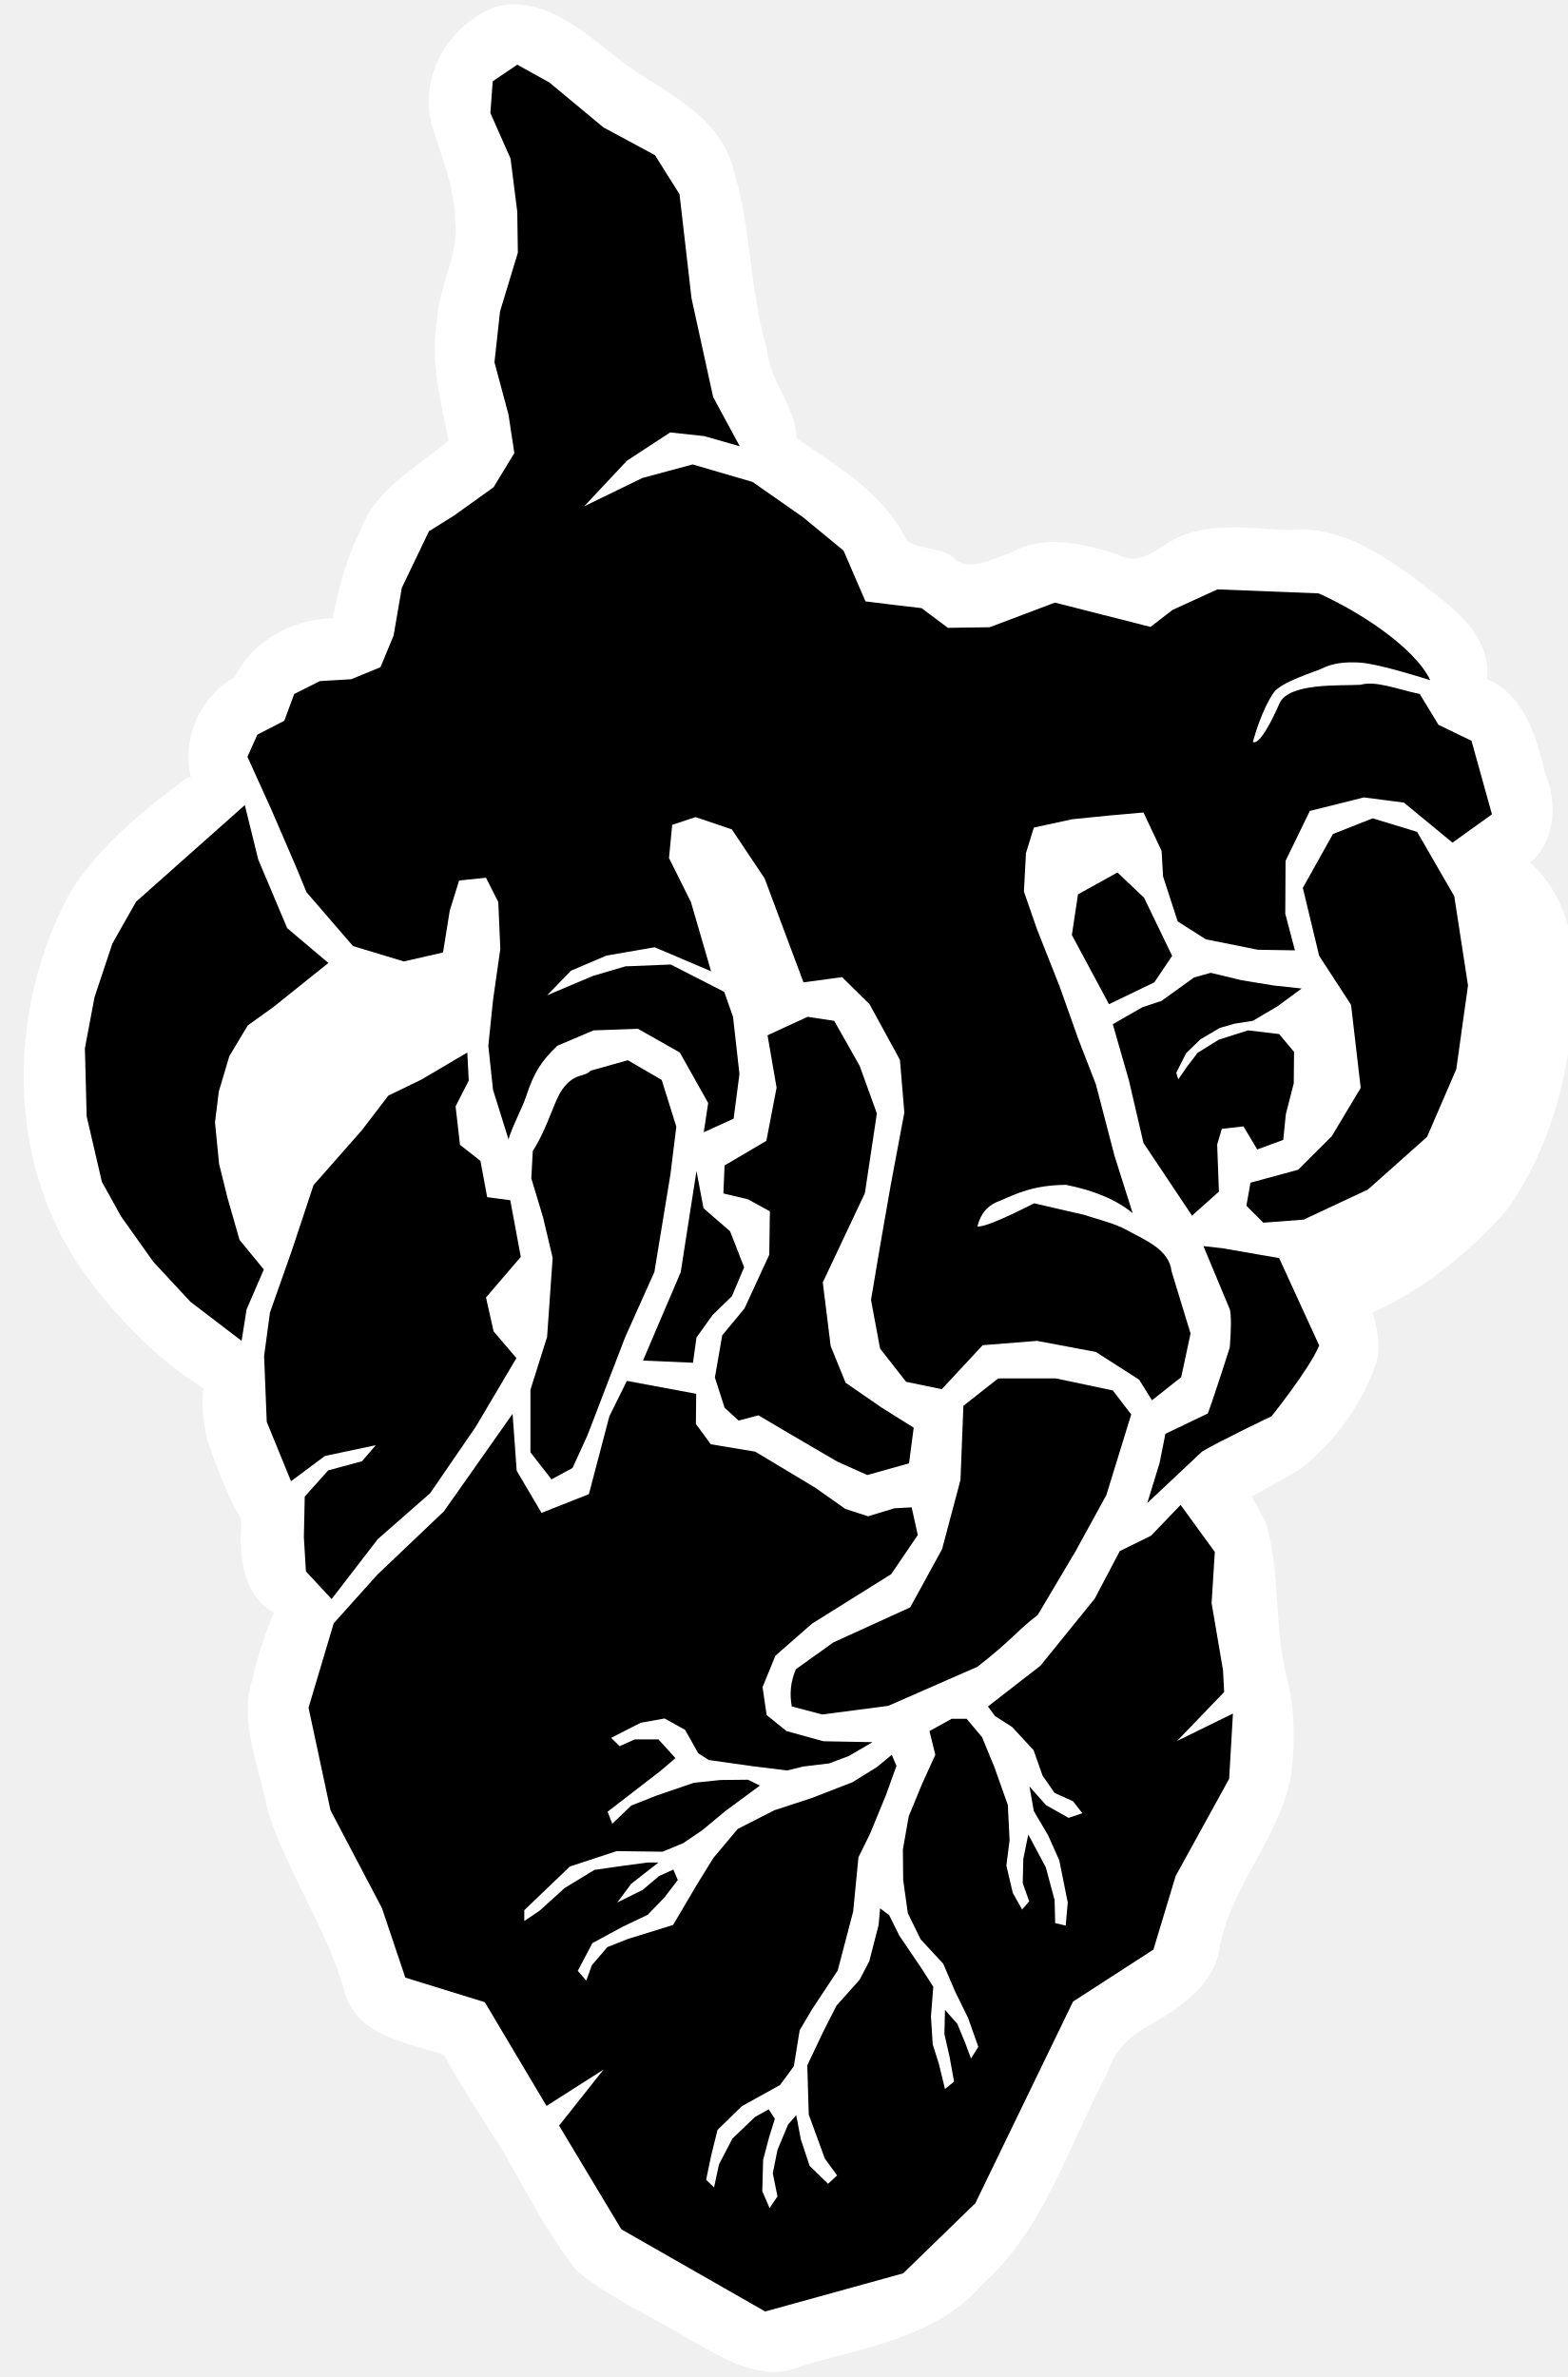
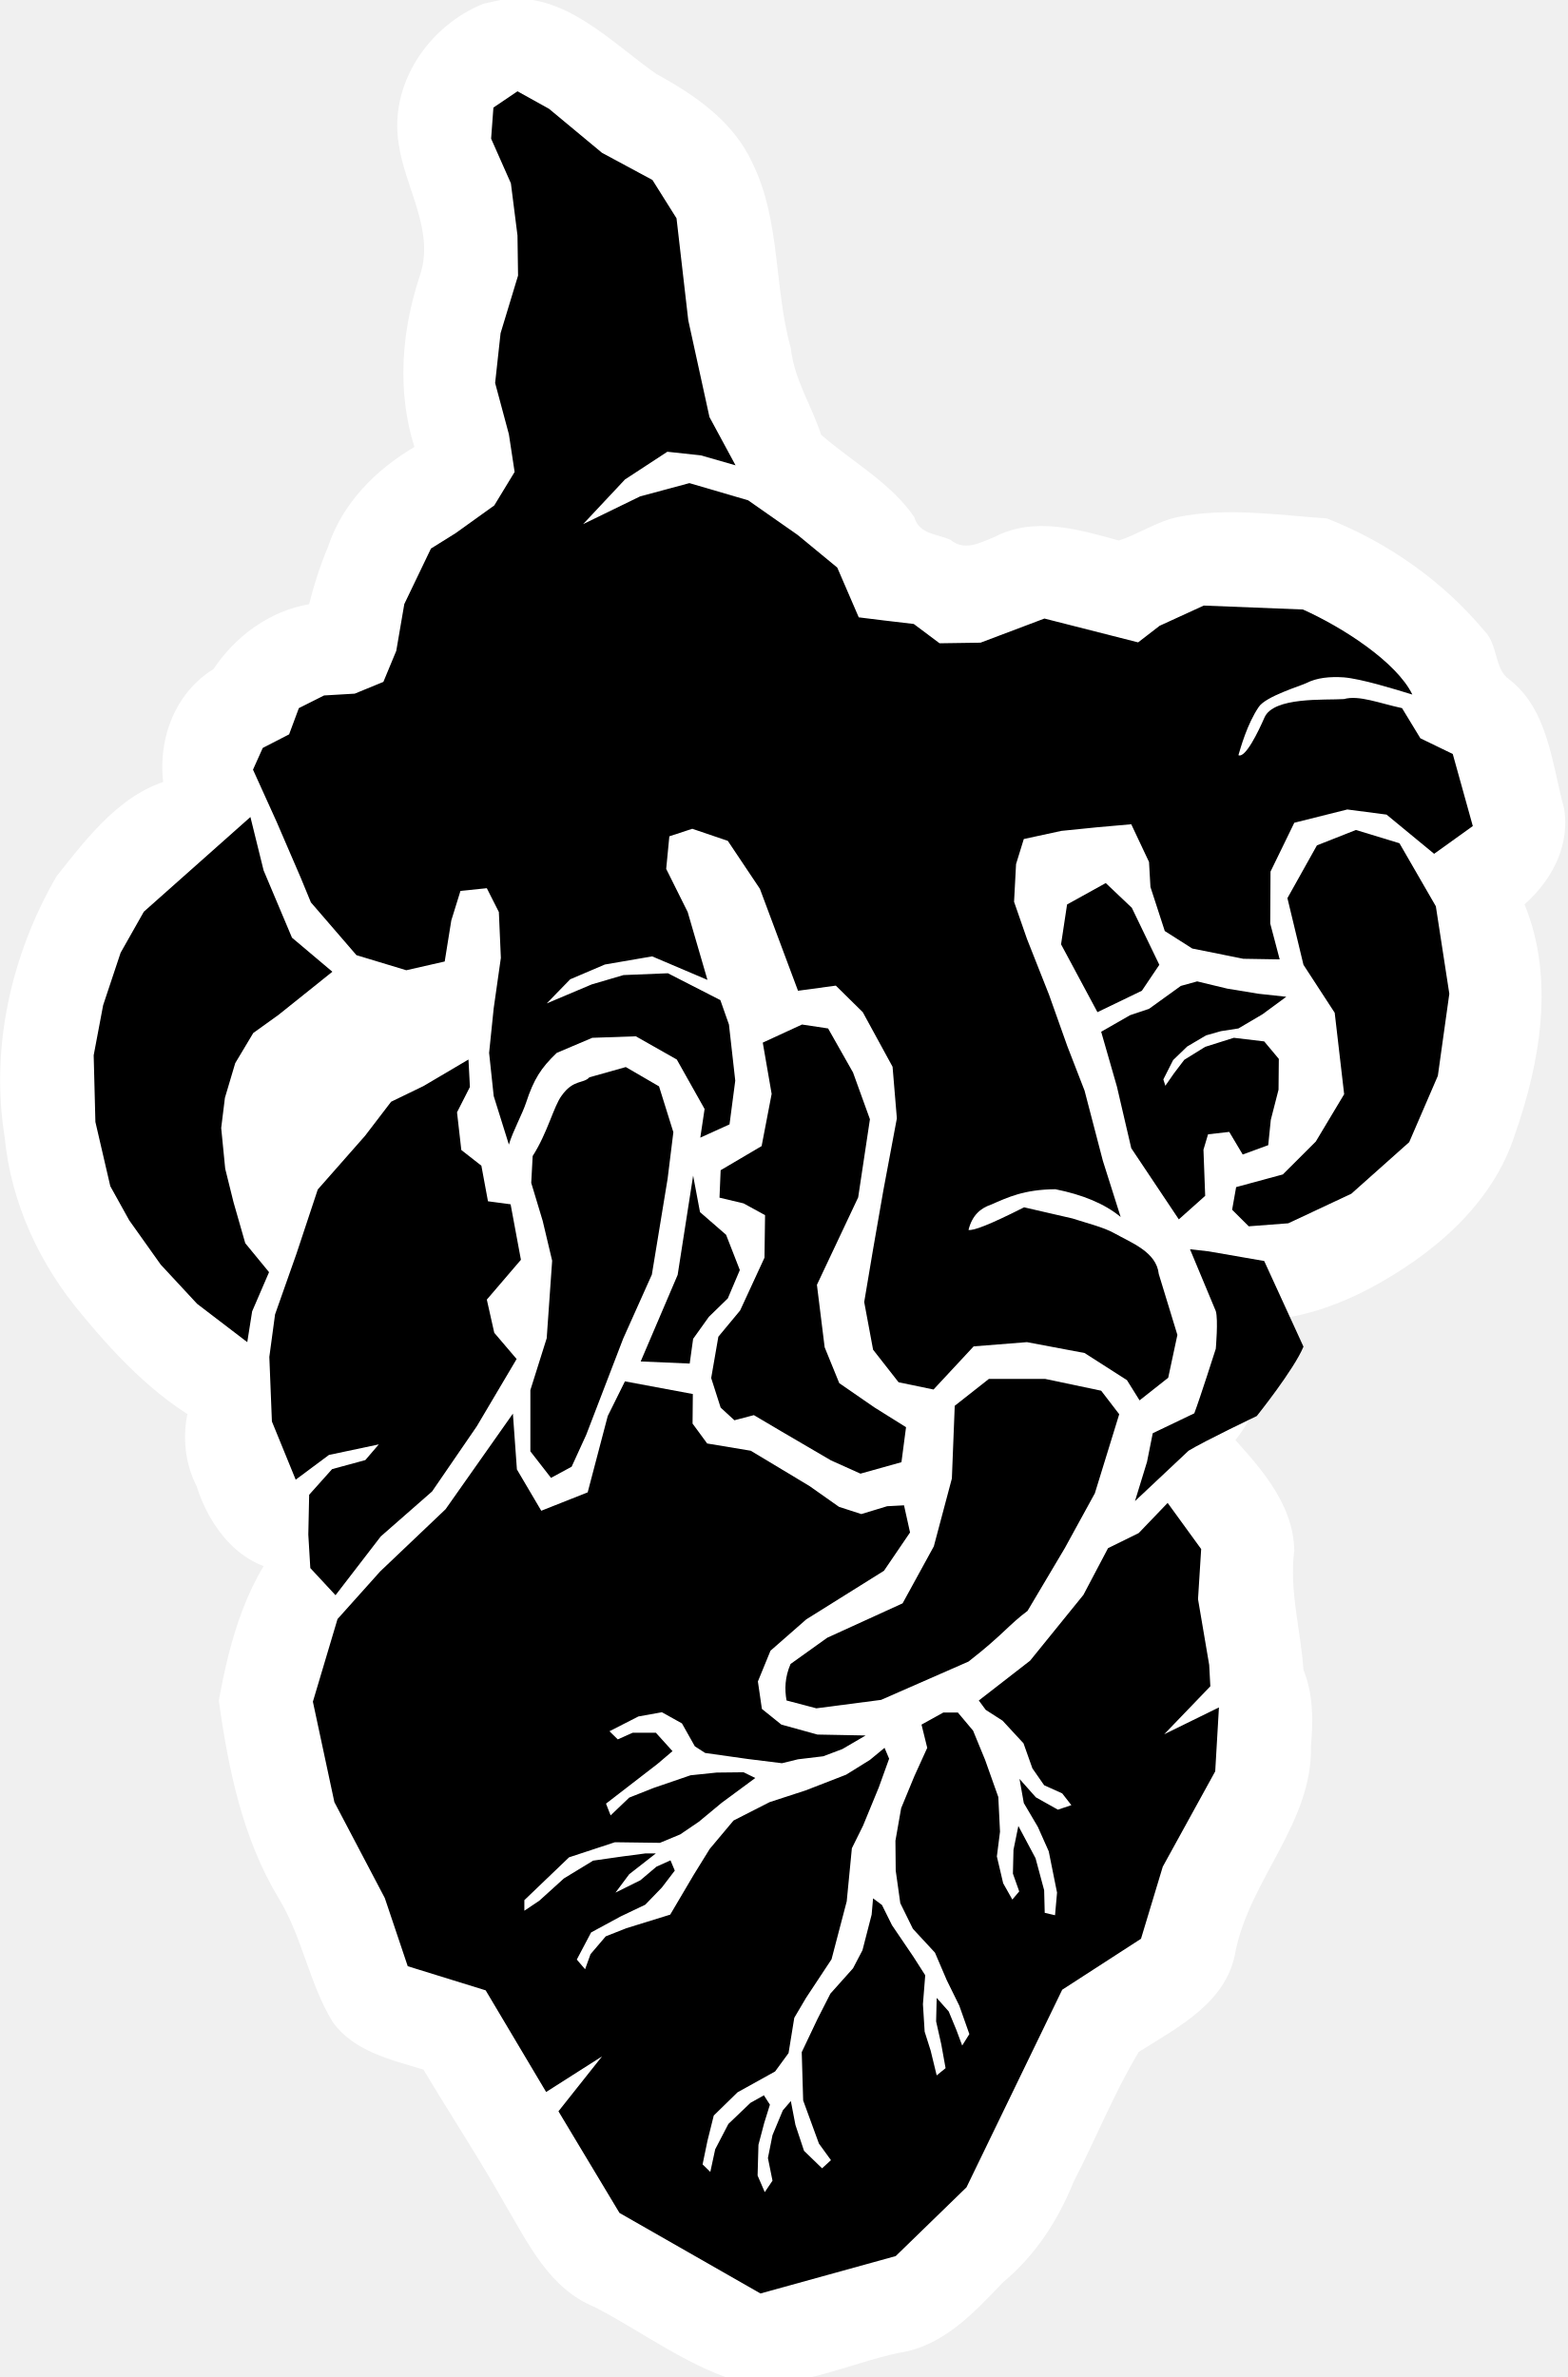
<svg xmlns="http://www.w3.org/2000/svg" width="641.8" height="973.5" version="1.1" id="svg10">
  <defs id="defs14" />
-   <path style="fill:#ffffff;stroke-width:1" d="m 146.285,389.177 c -9.95,0.148 -18.777,6.33 -23.953,14.535 -6.385,5.674 -14.378,9.496 -19.702,16.428 -10.671,12.052 -16.256,29.237 -13.189,45.177 3.282,15.266 21.257,24.785 35.674,18.744 12.067,-4.859 18.389,-17.207 26.849,-26.33 4.567,-6.305 10.354,-11.857 17.938,-14.232 13.669,-4.43 21.749,-20.985 15.965,-34.301 -3.674,-10.88 -14.99,-16.375 -25.736,-17.744 -4.577,-1.015 -9.088,-2.537 -13.846,-2.277 z" id="path384" />
-   <path style="fill:#ffffff;stroke-width:1" d="m 500.82,499.69 c -15.75,5.187 -21.827,23.704 -15.916,38.423 3.93,13.281 -1.309,27.819 -12.462,35.831 -15.002,14.822 -4.581,44.038 16.788,44.907 15.745,0.891 29.243,-9.7 42.583,-16.723 14.583,-11.056 26.075,-27.046 31.966,-44.362 3.384,-16.666 -6.96,-32.161 -14.749,-45.949 -10.71,-14.312 -32.377,-13.412 -48.21,-12.127 z" id="path376" />
-   <path style="fill:#ffffff;stroke-width:1" d="m 420.585,549.876 c -15.196,-0.656 -27.074,9.836 -37.347,19.409 -18.49,10.663 -17.556,36.17 -9.147,53 1.983,16.413 -15.624,24.947 -26.709,33.288 -12.933,7.543 -28.779,17.928 -26.048,35.203 2.085,16.077 18.541,23.855 33.361,23.627 19.25,3.04 35.489,-10.446 52.147,-17.713 23.994,-14.844 37.674,-40.199 54.989,-61.493 15.423,-11.364 26.13,-32.834 19.784,-51.688 -13.325,-21.03 -35.893,-34.214 -61.031,-33.635 z m -28.065,16.05 c 2.219,-0.536 2.217,-0.349 0,0 z" id="path378" />
-   <path style="fill:#ffffff;stroke-width:1" d="m 255.916,541.127 c -12.901,1.311 -22.249,11.967 -26.859,23.363 -11.106,-14.802 -35.628,-10.66 -43.738,5.298 -14.633,23.212 -33.401,43.226 -53.192,62.064 -16.253,14.86 -24.008,35.875 -29.048,56.771 -5.03,17.613 3.294,35.322 6.467,52.642 8.039,25.91 24.412,48.398 31.629,74.704 5.242,18.036 25.319,20.459 40.598,25.522 7.511,13.759 16.396,27.128 24.635,40.144 9.173,16.276 18.045,33.332 29.525,48.118 13.956,11.737 31.445,19.066 47.003,28.713 13.766,7.518 29.468,17.802 45.604,10.444 25.831,-7.589 55.152,-11.804 73.8,-33.378 25.399,-22.77 35.214,-56.687 50.874,-85.914 2.872,-9.497 9.268,-15.93 17.996,-20.332 12.42,-7.565 26.289,-16.291 28.281,-32.09 5.02,-25.282 24.598,-44.766 29.191,-70.011 1.825,-14.04 1.666,-28.24 -2.108,-41.708 -4.776,-20.366 -2.257,-41.841 -8.16,-61.882 -7.278,-13.721 -16.853,-31.478 -34.173,-32.25 -13.627,-1.787 -21.39,10.334 -30.371,18.039 -20.023,9.517 -24.765,32.651 -39.987,47.159 -9.72,10.234 -19.899,22.263 -34.327,24.626 -5.771,1.749 -11.171,6.164 -15.635,8.979 -3.51,-3.225 -23.68,0.23 -14.591,-5.203 19.542,-12.902 43.157,-25.077 50.013,-49.443 6.278,-19.86 -8.312,-45.232 -30.691,-43.512 -6.252,-0.271 -12.776,4.826 -17.581,-1.427 -12.713,-8.546 -25.624,-17.625 -40.658,-21.513 -2.477,-16.827 -19.486,-25.078 -34.898,-26.021 -6.48,-1.006 -13.003,-2.488 -19.599,-1.903 z" id="path372" />
-   <path style="fill:#ffffff;stroke-width:1" d="m 306.395,467.973 c -12.653,1.617 -22.193,12.988 -23.178,25.451 -2.07,13.74 -4.597,27.437 -9.414,40.519 -4.441,13.771 4.412,30.113 18.701,33.136 12.555,3.742 25.243,-4.15 31.85,-14.583 6.691,-10.797 12.279,-22.412 16.268,-34.46 0.514,-9.628 1.149,-19.526 -0.646,-29.028 -3.954,-13.867 -19.701,-22.377 -33.579,-21.034 z" id="path388" />
-   <path style="fill:#ffffff;stroke-width:1" d="m 267.49,457.497 c -11.243,3.206 -18.759,14.007 -19.461,25.454 -2.464,11.559 -2.742,23.737 -6.939,34.842 -4.27,9.126 -9.711,20.363 -5.665,30.977 3.735,11.011 14.745,17.678 26.014,18.398 11.939,2.977 25.475,-2.341 31.076,-13.549 7.191,-13.959 12.603,-28.891 14.274,-44.582 1.546,-11.699 5.954,-24.876 -1.469,-35.512 -5.979,-8.911 -16.528,-14 -26.607,-16.551 -3.832,-0.746 -7.434,-0.173 -11.223,0.524 z" id="path386" />
-   <path style="fill:#ffffff;stroke-width:1" d="m 170.549,415.464 c -9.697,3.03 -19.174,7.471 -27.402,13.48 -8.876,8.005 -15.093,18.463 -23.332,27.104 -8.39,9.095 -16.486,19.066 -19.301,31.422 -4.284,10.55 -1.536,22.511 5.281,31.324 -0.209,9.003 -5.031,17.395 -6.794,26.22 -2.755,5.088 -9.462,6.878 -11.804,12.485 -5.771,9.372 -4.72,21.36 -2.444,31.712 3.315,10.124 7.293,20.144 12.023,29.66 3.741,3.752 0.972,9.567 1.988,14.328 0.055,10.638 3.785,22.147 13.667,27.505 11.091,6.786 26.063,3.231 34.205,-6.559 22.331,-21.412 43.575,-44.222 60.452,-70.263 2.629,-4.456 9.016,-2.887 13.014,-5.6 14.271,-5.681 20.172,-25.126 11.426,-37.786 -2.541,-2.818 -3.428,-4.957 -0.171,-7.586 6.812,-8.146 8.773,-19.3 6.072,-29.457 -2.261,-11.394 -2.764,-25.02 -13.255,-32.326 -4.928,-4.252 -12.735,-4.333 -16.331,-10.232 -7.56,-11.665 -3.33,-28.105 -14.268,-37.945 -5.722,-6.25 -14.787,-8.695 -23.026,-7.487 z m 53.691,66.897 c 0.16,0.646 -0.195,-0.649 0,0 z" id="path382" />
-   <path style="fill:#ffffff;stroke-width:1" d="m 522.281,388.904 c -8.726,-0.602 -16.224,4.3 -24.532,5.724 -15.997,4.588 -30.83,15.056 -37.715,30.597 -6.777,11.583 -4.871,27.85 6.039,36.223 11.106,9.172 28.946,6.603 37.509,-4.817 2.576,-2.854 4.175,-7.183 8.461,-7.877 11.061,10.144 30.469,8.1 38.773,-4.509 7.123,-9.08 4.856,-21.124 1.969,-31.348 -1.637,-11.905 -11.02,-22.361 -23.188,-23.784 -2.419,-0.317 -4.881,-0.215 -7.317,-0.209 z" id="path390" />
-   <path style="fill:#ffffff;stroke-width:1" d="m 559.409,327.413 c -19.723,-0.595 -35.889,18.426 -32.771,37.809 -0.205,10.686 5.183,21.67 -0.339,31.755 -4.087,14.881 6.453,29.474 3.827,44.106 -4.57,8.713 -11.143,17.244 -21.713,18.211 -22.319,6.151 -30.325,36.947 -14.37,53.452 14.028,18.436 40.298,14.469 58.795,5.955 22.791,-10.678 45.27,-26.152 57.323,-48.825 16.527,-34.02 20.959,-74.914 7.812,-110.703 -4.603,-10.206 -15.666,-14.097 -25.477,-16.387 -9.251,-8.232 -20.134,-15.745 -33.088,-15.373 z" id="path374" />
-   <path style="fill:#ffffff;stroke-width:1" d="m 471.041,376.708 c -10.522,1.583 -20.877,6.758 -28.124,14.605 -7.919,9.012 -7.751,22.452 -2.196,32.627 6.153,14.045 24.89,20.188 38.011,12.113 10.461,-7.131 22.659,-16.029 23.249,-29.905 1.422,-16.855 -14.472,-31.039 -30.939,-29.441 z" id="path392" />
-   <path style="fill:#ffffff;stroke-width:1" d="m 203.694,2.544 c -19.647,6.932 -32.589,28.671 -26.703,49.138 4.006,12.723 9.273,25.905 9.465,38.834 1.5,13.917 -6.833,26.737 -7.474,40.628 -2.905,16.55 1.48,33.387 4.752,49.177 -13.113,11.381 -30.264,19.815 -36.315,37.416 -5.657,11.149 -8.684,23.304 -11.206,35.449 -16.425,0.325 -32.684,9.165 -40.103,24.11 -16.75,9.405 -24.059,31.449 -15.095,48.706 13.27,30.031 24.139,64.808 53.105,83.618 12.749,6.069 27.287,10.547 41.509,7.901 -1.005,20.858 0.366,44.098 12.897,61.545 12.871,16.21 40.882,9.137 46.059,-10.415 4.688,-7.823 5.722,-21.2 17.023,-21.692 8.716,-1.19 13.291,9.819 12.269,17.143 1.834,19.931 26.871,29.915 42.93,19.055 20.07,-8.472 22.062,-32.781 20.452,-51.631 -2.095,-7.437 11.672,-4.995 11.958,1.895 10.564,16.83 1.05,37.027 -0.707,54.986 -5.067,25.621 -11.925,54.056 1.704,78.376 10.149,20.838 37.773,33.917 59.284,23.256 8.096,-4.995 12.11,-17.756 23.339,-14.656 10.805,0.881 23.49,3.094 29.42,13.262 13.705,14.561 37.386,8.165 48.273,-6.552 14.305,-17.435 13.836,-42.048 5.674,-62.072 -3.742,-11.771 -8.64,-24.379 -19.65,-31.136 -8.421,-43.495 -26.546,-84.227 -40.521,-126.016 -1.505,-4.362 8.297,-3.829 6.049,1.576 2.744,17.693 12.235,35.344 29.845,41.891 18.218,7.185 39.449,11.312 58.405,5.475 14.759,-6.582 17.947,-25.03 12.007,-38.841 -1.146,-6.227 -3.34,-17.326 4.46,-19.829 11.041,-3.399 16.448,10.617 25.85,13.559 14.176,9.034 29.618,-1.329 40.515,-10.751 13.805,-8.532 15.297,-26.375 9.306,-40.222 -3.392,-14.6 -8.511,-31.122 -23.494,-37.679 1.929,-20.33 -18.288,-32.072 -32.119,-43.027 -14.281,-10.042 -30.11,-19.823 -48.339,-17.905 -17.701,-0.438 -37.024,-4.662 -52.391,6.791 -5.805,3.513 -11.531,7.053 -18.199,3.233 -14.525,-4.567 -30.453,-8.667 -44.577,-0.473 -7.701,2.171 -16.592,8.268 -23.474,1.299 -5.451,-3.92 -13.991,-2.925 -18.593,-6.609 -9.112,-19.204 -28.326,-30.268 -45.121,-41.93 -0.391,-13.133 -10.911,-23.09 -12.048,-36.236 C 306.736,118.361 307.773,91.828 299.703,67.243 293.221,46.537 272.359,37.891 256.176,26.343 241.116,14.976 224.233,-1.984 203.694,2.544 Z" id="path366" />
-   <path style="fill:#ffffff;stroke-width:1" d="m 448.501,333.941 c -13.155,-0.114 -25.836,9.715 -28.116,22.828 -2.795,12.842 5.12,27.082 17.744,31.038 8.56,3.078 18.151,0.831 25.525,-4.161 9.89,-5.731 15.398,-18.167 12.371,-29.285 -2.86,-12.404 -15.041,-20.713 -27.525,-20.42 z" id="path394" />
-   <path style="fill:#ffffff;stroke-width:1.458" d="m 572.364,337.566 c -24.39,1.036 -43.597,23.845 -45.627,48.731 -1.093,7.987 -9.509,12.672 -11.267,20.87 -4.415,8.609 -3.208,19.192 -4.87,27.958 -6.183,4.911 -15.56,5.224 -21.769,11.051 -21.864,14.776 -27.045,48.072 -13.047,70.543 10.05,22.151 34.404,33.322 56.927,29.627 32.734,-4.946 61.918,-25.516 84.151,-50.516 20.576,-28.765 28.672,-65.742 27.636,-101.317 -0.698,-21.425 -12.386,-43.886 -33.129,-49.491 -8.845,-2.48 -17.946,-3.333 -26.627,-6.606 -4.079,-0.829 -8.235,-1.049 -12.379,-0.848 z" id="path819" />
-   <path style="fill:#ffffff;stroke-width:1.458" d="m 281.13,459.473 c -23.647,0.099 -43.881,21.659 -44.98,46.307 -4.965,22.48 3.494,48.815 24.147,59.037 9.404,4.381 19.651,6.052 29.427,9.281 24.115,6.731 49.031,-11.835 55.315,-36.368 11.376,-32.197 -9.759,-73.117 -43.176,-76.59 -6.868,-0.948 -13.802,-1.654 -20.734,-1.667 z" id="path823" />
-   <path style="fill:#ffffff;stroke-width:1" d="M 76.189,318.795 C 58.605,331.95 40.752,346.365 28.919,365.223 1.796,414.586 2.195,480.327 37.665,525.632 c 14.388,18.776 31.95,35.978 52.911,47.106 16.617,4.592 32.626,-8.736 34.291,-25.238 5.201,-13.71 11.798,-29.975 2.409,-43.536 -11.371,-13.97 -12.835,-33.495 -12.6,-50.867 1.115,-10.635 8.131,-19.182 17.434,-24.014 13.269,-7.825 23.282,-25.249 13.984,-39.659 -7.441,-10.887 -18.018,-19.868 -23.095,-32.533 -8.556,-14.869 -12.655,-37.936 -33.021,-39.813 -4.695,-1.508 -9.179,0.973 -13.789,1.716 z" id="path368" />
-   <path d="m 426.014,682.248 22.268,-27.476 10.296,-19.535 12.81,-6.302 12.092,-12.603 14.007,19.283 -1.317,20.922 4.669,27.476 0.479,8.948 -19.275,20.04 22.867,-11.217 -1.556,26.719 -21.909,39.827 -9.099,30.122 -32.923,21.3 -39.987,82.553 -29.571,28.736 -56.508,15.628 -58.903,-33.651 -25.501,-42.474 18.198,-22.938 -23.346,14.872 -25.261,-42.474 -32.564,-10.083 -9.578,-28.484 -21.071,-40.079 -8.979,-41.97 10.296,-34.533 17.838,-19.913 27.296,-25.963 28.134,-39.953 1.676,23.316 10.176,17.267 19.395,-7.688 8.38,-31.887 7.183,-14.494 28.374,5.293 -0.12,12.351 6.106,8.318 18.198,3.025 24.543,14.746 12.331,8.696 9.338,3.025 10.775,-3.277 7.064,-0.378 2.514,11.343 -10.895,16.006 -32.444,20.292 -14.965,13.108 -5.268,12.856 1.676,11.469 8.141,6.554 15.085,4.159 20.113,0.378 -9.697,5.672 -8.021,3.025 -10.535,1.26 -6.704,1.638 -14.247,-1.764 -17.838,-2.521 -4.31,-2.773 -5.387,-9.579 -8.38,-4.663 -9.817,1.764 -12.092,6.176 3.472,3.403 6.225,-2.773 h 9.697 l 6.944,7.688 -6.226,5.293 -21.55,16.637 1.916,4.915 7.782,-7.436 10.176,-4.033 15.444,-5.293 10.895,-1.134 11.254,-0.126 4.909,2.395 -14.007,10.335 -9.578,7.94 -7.782,5.293 -8.5,3.529 -18.796,-0.252 -19.155,6.302 -18.677,17.897 v 4.411 l 6.225,-4.159 10.296,-9.327 12.212,-7.436 12.331,-1.764 9.578,-1.26 h 4.31 l -11.134,8.696 -5.747,7.688 10.416,-5.167 6.704,-5.672 5.866,-2.647 1.796,4.285 -5.387,7.058 -6.944,7.184 -10.296,4.915 -12.331,6.68 -5.986,11.343 3.472,4.033 2.275,-6.302 6.345,-7.436 8.62,-3.403 18.317,-5.672 9.817,-16.637 6.704,-10.839 9.937,-11.847 15.085,-7.688 15.085,-4.915 16.881,-6.554 9.937,-6.176 6.106,-5.041 1.916,4.537 -4.31,11.973 -6.585,16.006 -4.669,9.453 -2.155,22.182 -6.345,24.199 -10.655,16.132 -4.909,8.318 -2.394,14.746 -5.627,7.688 -15.683,8.696 -9.937,9.705 -2.634,10.587 -2.035,9.831 3.232,3.151 2.035,-9.453 5.507,-10.587 9.219,-8.822 5.627,-3.151 2.514,3.907 -2.394,7.688 -2.394,9.075 -0.359,12.856 2.993,6.932 3.232,-4.789 -1.916,-9.453 1.916,-9.579 4.31,-10.335 3.352,-3.907 1.916,9.957 3.592,10.839 7.542,7.31 3.711,-3.403 -5.028,-6.932 -6.585,-18.023 -0.599,-20.166 6.585,-13.864 5.387,-10.587 9.458,-10.587 3.951,-7.562 3.831,-14.872 0.599,-6.806 3.711,2.773 4.19,8.444 8.979,13.234 4.909,7.688 -0.958,12.099 0.718,11.469 2.514,7.94 2.514,10.335 3.711,-3.025 -1.796,-9.957 -2.155,-9.579 0.239,-9.831 5.028,5.672 3.232,7.814 2.394,6.428 2.993,-4.789 -4.19,-11.847 -5.268,-10.713 -4.909,-11.469 -9.219,-9.957 -5.268,-10.713 -1.916,-13.612 -0.12,-12.477 2.394,-13.612 5.507,-13.36 5.387,-11.847 -2.394,-9.705 9.099,-5.041 h 6.106 l 6.345,7.562 5.028,12.225 5.507,15.502 0.718,14.494 -1.317,10.335 2.634,11.217 3.831,6.806 2.873,-3.403 -2.634,-7.436 0.239,-9.957 2.035,-9.957 7.183,13.486 3.592,13.36 0.239,9.453 4.31,1.008 0.838,-9.453 -3.472,-17.267 -4.549,-10.209 -5.866,-9.957 -1.796,-10.083 6.824,7.688 9.219,5.167 5.627,-1.891 -3.831,-4.915 -7.542,-3.403 -4.909,-7.058 -3.711,-10.461 -8.74,-9.453 -7.064,-4.537 -2.873,-3.907 21.43,-16.637" style="fill:#000000;fill-opacity:1;fill-rule:evenodd;stroke:none;stroke-width:0.133" id="path2" />
-   <path d="m 477.255,587.218 -2.394,11.973 -5.028,16.384 22.388,-21.048 c 6.824,-4.159 28.494,-14.494 28.494,-14.494 0,0 15.564,-19.409 19.515,-28.988 l -16.402,-35.794 -23.226,-4.033 -7.782,-0.882 10.775,25.837 c 1.077,3.529 0,15.754 0,15.754 0,0 -6.585,20.67 -8.979,26.971 l -17.36,8.318 m -38.311,-204.302 15.205,28.358 18.557,-8.948 7.303,-10.839 -11.493,-23.821 -10.895,-10.335 -16.162,8.948 -2.514,16.637 m -146.18,181.238 3.951,12.351 5.747,5.293 8.141,-2.143 11.733,6.932 20.472,11.973 12.331,5.546 17.12,-4.789 1.916,-14.62 -13.289,-8.318 -14.606,-10.083 -6.106,-14.998 -3.232,-26.089 17.24,-36.55 4.909,-32.643 -7.064,-19.535 -10.416,-18.401 -10.895,-1.638 -16.402,7.562 3.711,21.426 -4.19,21.804 -17.12,10.083 -0.479,11.469 10.057,2.395 8.979,4.915 -0.239,17.771 -10.176,22.056 -9.099,10.965 -2.993,17.267 m 195.385,-66.294 -19.874,-29.744 -5.986,-25.711 -6.585,-22.938 12.092,-6.932 7.902,-2.647 13.289,-9.579 6.824,-1.891 12.571,3.025 13.05,2.143 11.613,1.26 -9.937,7.31 -10.057,5.924 -7.303,1.134 -6.226,1.764 -7.902,4.663 -5.866,5.672 -4.071,8.066 0.838,2.647 3.592,-5.167 4.31,-5.672 8.74,-5.419 11.972,-3.781 12.69,1.512 6.106,7.31 -0.12,12.856 -3.232,12.603 -1.077,10.587 -10.655,3.907 -5.627,-9.453 -8.859,1.008 -1.916,6.428 0.718,19.283 -11.014,9.831" style="fill:#000000;fill-opacity:1;fill-rule:evenodd;stroke:none;stroke-width:0.133" id="path4" />
-   <path d="m 304.737,519.033 -5.028,11.847 -7.902,7.688 -6.585,9.201 -1.437,10.335 -20.472,-0.882 15.444,-36.172 6.465,-41.465 2.873,15.25 10.895,9.453 5.747,14.746 m -93.263,37.18 -16.641,28.106 -18.677,27.223 -21.43,18.779 -18.916,24.577 -10.535,-11.343 -0.838,-13.99 0.359,-16.637 9.578,-10.713 13.888,-3.781 5.627,-6.554 -20.831,4.411 -13.888,10.335 -9.937,-24.325 -1.077,-26.971 2.394,-17.771 8.979,-25.459 8.859,-26.719 19.754,-22.434 10.895,-14.242 13.528,-6.554 18.796,-11.091 0.599,11.469 -5.387,10.587 1.796,15.754 8.38,6.554 2.754,14.872 9.458,1.26 4.31,23.19 -14.247,16.637 3.113,13.864 9.338,10.965 m 6.704,-84.821 c 6.226,-9.705 8.74,-20.67 12.092,-25.207 4.909,-6.932 9.099,-4.915 11.613,-7.688 l 15.205,-4.285 13.888,8.066 5.986,19.157 -2.394,19.409 -6.585,40.079 -11.972,26.719 -15.444,40.205 -6.106,13.36 -8.62,4.663 -8.62,-11.091 v -25.585 l 6.824,-21.678 2.275,-32.391 -3.951,-16.637 -4.789,-15.88 0.599,-11.217 m 176.349,104.357 14.247,-11.217 h 23.585 l 23.346,4.915 7.542,9.831 -10.176,33.021 -12.571,22.938 -15.564,26.215 c -7.662,5.672 -10.535,10.209 -24.663,21.174 l -36.515,16.006 -27.057,3.529 -12.451,-3.277 c -0.838,-4.663 -0.718,-9.705 1.676,-15.25 l 15.324,-10.965 31.487,-14.368 13.05,-23.821 7.542,-28.358 1.197,-30.374 m -260.034,-181.364 -16.881,-14.242 -11.852,-28.106 -5.507,-22.308 -44.536,39.575 -9.697,17.141 -7.303,21.93 -3.951,20.922 0.718,27.854 6.226,26.845 7.902,14.242 13.169,18.527 15.205,16.384 20.951,16.006 2.035,-12.856 7.064,-16.385 -9.937,-12.099 -4.909,-17.141 -3.472,-13.99 -1.676,-17.015 1.556,-12.603 4.31,-14.494 7.542,-12.603 10.535,-7.562 22.508,-18.023 m 377.601,89.989 19.515,-5.293 13.768,-13.738 11.852,-19.787 -3.951,-34.029 -13.05,-20.04 -6.704,-27.854 12.331,-22.056 16.282,-6.428 18.198,5.546 15.205,26.341 5.627,36.55 -4.789,34.281 -11.972,27.728 -24.184,21.552 -26.339,12.351 -16.522,1.26 -6.944,-6.932 1.676,-9.453" style="fill:#000000;fill-opacity:1;fill-rule:evenodd;stroke:none;stroke-width:0.133" id="path6" />
-   <path d="m 385.668,568.943 16.761,-18.023 22.268,-1.764 24.064,4.537 17.719,11.343 5.268,8.444 11.972,-9.453 3.831,-17.897 -7.782,-25.459 c -0.958,-9.201 -11.374,-12.982 -18.557,-17.015 -4.43,-2.521 -11.733,-4.285 -17.479,-6.176 l -20.233,-4.663 c -14.726,7.436 -21.191,9.831 -23.226,9.453 1.556,-6.176 5.028,-9.075 9.458,-10.587 6.944,-3.025 13.648,-6.302 26.818,-6.428 11.373,2.269 20.592,6.05 27.296,11.595 l -7.423,-23.442 -7.662,-29.366 -7.183,-18.527 -7.662,-21.552 -9.219,-23.316 -5.387,-15.502 0.838,-15.754 3.232,-10.461 15.683,-3.403 14.965,-1.512 14.247,-1.26 7.423,15.754 0.599,10.461 5.986,18.401 11.493,7.31 21.31,4.285 15.205,0.252 -3.951,-14.998 0.12,-21.678 9.937,-20.418 22.148,-5.546 16.402,2.143 19.874,16.385 16.162,-11.595 -8.38,-30.122 -13.528,-6.554 -7.662,-12.603 c -9.458,-2.017 -17.958,-5.546 -24.303,-3.781 -8.141,0.504 -29.332,-1.008 -33.163,7.688 -2.634,6.05 -8.021,17.141 -10.895,15.754 0.838,-2.773 3.592,-12.982 8.5,-20.166 2.873,-4.411 17.599,-8.822 19.874,-9.957 4.43,-2.269 9.817,-2.773 15.683,-2.395 7.303,0.63 20.831,4.789 28.613,7.184 -6.585,-13.612 -29.332,-28.232 -45.733,-35.542 l -41.424,-1.638 -18.437,8.444 -8.979,6.932 -39.149,-9.957 -26.698,10.083 -17.12,0.252 -10.775,-8.066 -12.81,-1.512 -10.176,-1.26 -8.979,-20.796 -16.522,-13.612 -20.712,-14.494 -24.543,-7.184 -20.592,5.546 -23.825,11.595 17.479,-18.653 17.719,-11.595 14.007,1.512 14.486,4.159 -10.895,-20.166 -8.859,-40.457 -4.909,-42.6 -10.057,-16.006 -21.071,-11.343 -22.148,-18.401 -13.169,-7.31 -10.057,6.806 -0.958,12.982 8.261,18.653 2.754,21.804 0.239,16.763 -7.303,24.073 -2.275,20.796 5.747,21.426 2.394,15.754 -8.5,13.99 -16.162,11.595 -10.296,6.428 -11.134,23.19 -3.352,19.535 -5.387,12.982 -11.972,4.915 -12.81,0.756 -10.535,5.293 -4.071,10.965 -11.014,5.672 -4.071,9.074 9.817,21.678 10.057,23.316 4.31,10.461 19.036,22.056 20.831,6.302 16.043,-3.655 2.754,-17.141 3.831,-12.351 11.014,-1.134 5.028,9.957 0.838,19.157 -2.993,21.048 -1.916,18.653 1.916,18.023 6.345,20.292 c 1.676,-5.672 5.507,-12.477 7.183,-17.519 3.232,-9.831 6.225,-14.494 12.81,-20.796 l 14.845,-6.302 18.198,-0.63 17.12,9.705 11.613,20.67 -1.796,11.973 12.212,-5.546 2.394,-18.275 -2.634,-23.442 -3.592,-10.209 -21.909,-11.217 -18.557,0.756 -13.289,3.907 -18.796,7.94 9.817,-10.083 14.486,-6.176 19.754,-3.403 23.106,9.831 -8.261,-28.358 -8.979,-18.023 1.317,-13.612 9.578,-3.151 14.845,5.041 13.409,20.04 15.923,42.6 15.803,-2.143 11.254,11.091 12.451,22.812 1.796,21.552 -5.627,29.996 -4.31,24.703 -3.711,22.056 3.711,19.913 10.655,13.612 14.606,3.025" style="fill:#000000;fill-opacity:1;fill-rule:evenodd;stroke:none;stroke-width:0.133" id="path8" />
+   <path style="fill:#ffffff;stroke-width:1" d="m 495.793,390.501 c -29.842,0.265 -58.477,29.294 -50.974,59.864 2.885,18.65 14.729,38.313 34.876,40.959 18.371,3.739 35.444,-7.458 50.419,-16.631 28.317,-20.577 22.406,-73.021 -13.68,-81.255 -6.73,-1.685 -13.673,-3.054 -20.64,-2.937 z" id="path388" />
+   <path style="fill:#ffffff;stroke-width:1" d="m 270.781,466.013 c -18.409,5.012 -29.093,23.072 -30.144,41.337 -3.827,14.868 -5.809,32.055 4.778,44.768 12.032,16.204 34.392,20.954 53.547,19.7 32.608,-3.98 49.637,-44.065 37.191,-72.573 -5.578,-21.525 -27.14,-36.08 -49.109,-34.449 -5.477,-0.49 -10.836,0.674 -16.263,1.218 z" id="path386" />
+   <path style="fill:#ffffff;stroke-width:1" d="m 155.604,413.101 c -24.273,4.92 -35.938,29.381 -51.426,46.029 -12.625,14.67 -11.588,36.442 -0.9,51.89 3.225,5.673 7.697,11.52 3.464,17.982 -2.563,6.28 -3.291,14.014 -6.501,19.754 -22.311,9.853 -30.577,38.743 -19.711,59.936 5.367,17.157 18.337,33.875 37.614,34.782 12.369,1.604 23.744,-4.865 33.376,-11.855 22.855,-3.078 38.43,-21.782 49.916,-40.155 3.791,-6.572 8.784,-11.995 16.362,-13.754 13.154,-6.371 20.715,-20.497 22.487,-34.331 20.25,-23.42 11.04,-66.161 -19.664,-75.471 -5.455,-2.56 -14.107,-1.063 -14.977,-9.045 -3.701,-14.206 -6.624,-30.603 -20.421,-38.84 -8.396,-6.301 -19.357,-8.252 -29.618,-6.922 z" id="path382" />
+   <path style="fill:#ffffff;stroke-width:1" d="m 198.021,1.516 c -22.491,9.021 -38.773,32.901 -34.739,57.463 2.529,18.086 15.177,35.761 8.471,54.475 -7.355,22.421 -9.223,46.887 -2.041,69.605 -15.899,9.367 -29.482,23.038 -35.377,40.868 -3.188,7.624 -5.778,15.554 -7.758,23.541 -16.232,2.748 -30.231,13.196 -39.179,26.57 -20.573,12.724 -25.986,40.7 -16.24,61.919 8.342,18.853 14.92,38.264 25.741,55.894 12.801,18.421 29.363,36.582 52.574,40.572 5.073,2.635 15.708,-0.806 13.435,7.761 1.706,22.869 7.566,50.743 31.04,60.71 20.956,8.527 45.935,-3.942 53.077,-25.11 2.728,-11.407 3.834,2.46 6.223,6.762 10.259,20.015 37.179,26.814 56.265,15.493 3.967,-0.404 11.985,-8.951 12.428,-6.406 -4.561,23.226 -9.594,47.747 -0.964,70.719 8.114,24.185 30.419,44.229 56.77,44.301 15.561,2.256 29.434,-7.319 39.341,-17.873 8.715,-0.177 17.506,2.708 22.059,10.657 16.38,16.275 44.473,13.746 59.956,-2.51 21.163,-18.553 25.707,-50.963 15.445,-76.394 -3.91,-13.451 -10.149,-26.615 -19.688,-36.741 -6.949,-19.617 -10.974,-40.124 -18.323,-59.615 19.455,6.147 41.476,9.928 61.153,3.385 19.824,-7.253 28.99,-31.538 21.825,-50.85 15.032,14.439 39.912,14.509 55.367,0.668 15.872,-9.6 28.701,-26.765 25.671,-46.164 -5.06,-18.358 -6.44,-40.547 -22.537,-52.998 -6.179,-4.223 -4.495,-14.483 -10.311,-20.038 -16.972,-20.313 -39.69,-36.231 -64.307,-45.853 -20.129,-1.375 -40.83,-4.607 -60.846,-0.614 -8.627,1.701 -16.422,7.168 -24.393,9.64 -16.576,-4.56 -34.627,-9.935 -50.942,-1.415 -6.09,2.417 -12.169,5.897 -17.965,1.158 -5.697,-2.568 -12.822,-2.19 -14.833,-9.325 -9.734,-14.199 -25.843,-22.872 -38.177,-33.745 -3.82,-11.884 -10.979,-22.51 -12.357,-35.245 -6.984,-24.939 -4.131,-52.301 -15.698,-75.9 C 300.394,49.77 284.694,38.978 268.766,30.284 249.93,17.08 231.202,-3.362 206.192,-0.27 c -2.724,0.595 -5.447,1.19 -8.171,1.785 z" id="path376" />
+   <path style="fill:#ffffff;stroke-width:1" d="m 550.048,343.014 c -18.782,6.185 -28.963,26.16 -27.475,45.173 1.062,6.563 -8.268,10.862 -9.467,17.807 -5.479,10.786 -2.543,23.479 -3.264,34.466 -5.596,10.119 -19.447,8.18 -26.94,16.595 -22.857,18.013 -19.911,55.945 2.65,72.923 21.592,18.09 52.26,9.709 74.826,-2.015 26.031,-13.824 50.71,-34.367 60.006,-63.337 10.433,-29.723 16.251,-63.839 4.086,-93.853 -7.251,-14.478 -23.184,-20.565 -38.359,-22.435 -10.697,-6.939 -23.83,-8.762 -36.063,-5.324 z" id="path384" />
+   <path style="fill:#ffffff;stroke-width:1" d="m 72.894,318.66 c -22.026,4.285 -36.618,23.702 -49.771,40.279 -18.482,31.929 -27.164,70.07 -21.21,106.756 2.601,27.078 14.405,52.399 31.92,73.025 15.179,18.386 32.54,36.231 54.123,46.746 22.122,8.264 48.056,-7.586 51.55,-30.771 1.489,-12.7 10.384,-23.802 7.97,-37.149 -0.259,-15.163 -14.526,-24.794 -15.679,-39.747 -2.173,-10.589 -5.36,-26.456 6.542,-32.435 19.12,-13.888 20.154,-44.088 2.988,-59.979 -17.619,-16.047 -20.448,-42.078 -37.487,-58.335 -8.945,-6.71 -19.794,-9.859 -30.945,-8.39 z" id="path380" />
+   <path style="fill:#ffffff;stroke-width:1" d="m 241.34,530.168 c -8.474,1.804 -13.188,13.485 -20.222,13.66 -19.664,-6.588 -40.261,5.322 -49.513,22.824 -13.987,22.662 -33.579,40.714 -52.048,59.563 -18.198,18.825 -25.422,45.21 -29.943,70.238 3.868,27.967 9.71,56.431 24.482,80.942 9.729,15.905 12.521,34.971 22.153,50.72 8.718,12.076 23.727,15.394 37.164,19.493 11.199,18.755 23.081,36.719 33.732,55.742 9.405,15.924 18.058,34.071 36.303,41.442 20.632,10.692 39.738,25.672 62.495,31.491 21.331,1.694 41.464,-8.156 61.954,-12.651 18.252,-2.62 30.815,-16.33 42.887,-28.939 13.156,-10.97 22.465,-25.24 28.822,-41.032 9.116,-17.593 16.665,-36.578 26.747,-53.313 16.237,-10.225 36.174,-20.274 39.627,-41.246 6.046,-29.682 31.606,-52.68 30.879,-84.103 0.996,-10.496 0.887,-21.376 -3.082,-31.144 -1.093,-16.31 -5.865,-32.336 -3.758,-48.844 -0.335,-19.954 -15.182,-35.392 -27.805,-49.299 -17.437,-14.647 -45.685,-9.507 -57.943,9.399 -10.692,7.263 -21.939,15.174 -27.845,27.312 -1.528,2.413 -7.324,14.36 -6.533,9.032 2.665,-21.277 -7.403,-46.207 -29.738,-51.945 -7.691,-1.991 -15.903,-1.358 -23.553,-0.065 -12.462,-7.804 -25.066,-16.926 -38.227,-22.441 -7.67,-18.363 -27.887,-25.373 -46.164,-27.445 -10.242,-2.416 -20.843,-3.038 -30.869,0.61 z m 186.719,240.789 c -4.718,-0.632 -7.3,-1.063 0,0 z" id="path378" />
+   <path d="m 302.975,520.15 -4.928,11.612 -7.745,7.535 -6.454,9.018 -1.408,10.13 -20.066,-0.865 15.137,-35.454 6.337,-40.642 2.816,14.947 10.678,9.265 5.633,14.453 m -91.411,36.442 -16.311,27.548 -18.306,26.683 -21.005,18.406 -18.54,24.089 -10.326,-11.118 -0.821,-13.712 0.352,-16.306 9.388,-10.5 13.612,-3.706 5.515,-6.424 -20.418,4.324 -13.612,10.13 -9.74,-23.842 -1.056,-26.436 2.347,-17.418 8.801,-24.953 8.683,-26.189 19.362,-21.989 10.678,-13.959 13.26,-6.424 18.423,-10.871 0.587,11.241 -5.28,10.377 1.76,15.441 8.214,6.424 2.699,14.577 9.27,1.235 4.224,22.73 -13.964,16.306 3.051,13.588 9.153,10.747 m 6.571,-83.137 c 6.102,-9.512 8.566,-20.259 11.852,-24.706 4.811,-6.794 8.918,-4.818 11.382,-7.535 l 14.903,-4.2 13.612,7.906 5.867,18.777 -2.347,19.024 -6.454,39.283 -11.734,26.189 -15.137,39.407 -5.985,13.094 -8.449,4.571 -8.449,-10.871 v -25.077 l 6.689,-21.247 2.23,-31.748 -3.872,-16.306 -4.694,-15.565 0.587,-10.994 m 172.847,102.284 13.964,-10.994 h 23.117 l 22.882,4.818 7.393,9.635 -9.974,32.365 -12.321,22.483 -15.255,25.695 c -7.51,5.559 -10.326,10.006 -24.173,20.753 l -35.79,15.689 -26.52,3.459 -12.204,-3.212 c -0.821,-4.571 -0.704,-9.512 1.643,-14.947 l 15.02,-10.747 30.861,-14.083 12.79,-23.348 7.393,-27.795 1.173,-29.771 m -254.871,-177.762 -16.545,-13.959 -11.617,-27.548 -5.398,-21.865 -43.652,38.789 -9.505,16.8 -7.158,21.495 -3.872,20.506 0.704,27.301 6.102,26.312 7.745,13.959 12.908,18.159 14.903,16.059 20.535,15.689 1.995,-12.6 6.923,-16.059 -9.74,-11.859 -4.811,-16.8 -3.403,-13.712 -1.643,-16.677 1.525,-12.353 4.224,-14.206 7.393,-12.353 10.326,-7.412 22.061,-17.665 m 370.102,88.202 19.127,-5.188 13.495,-13.465 11.617,-19.395 -3.872,-33.354 -12.79,-19.642 -6.571,-27.301 12.086,-21.618 15.959,-6.3 17.836,5.435 14.903,25.818 5.515,35.824 -4.694,33.601 -11.734,27.177 -23.703,21.124 -25.816,12.106 -16.193,1.235 -6.806,-6.794 1.643,-9.265" style="fill:#000000;fill-opacity:1;fill-rule:evenodd;stroke:none;stroke-width:0.133" id="path6" />
+   <path d="m 472.067,586.981 -2.347,11.736 -4.928,16.059 21.943,-20.63 c 6.689,-4.077 27.928,-14.206 27.928,-14.206 0,0 15.255,-19.024 19.127,-28.412 l -16.076,-35.083 -22.765,-3.953 -7.627,-0.865 10.561,25.324 c 1.056,3.459 0,15.441 0,15.441 0,0 -6.454,20.259 -8.801,26.436 l -17.015,8.153 m -37.55,-200.245 14.903,27.795 18.188,-8.771 7.158,-10.624 -11.265,-23.348 -10.678,-10.13 -15.841,8.771 -2.464,16.306 m -143.277,177.639 3.872,12.106 5.633,5.188 7.979,-2.1 11.5,6.794 20.066,11.736 12.086,5.435 16.78,-4.694 1.878,-14.33 -13.025,-8.153 -14.316,-9.883 -5.985,-14.7 -3.168,-25.571 16.898,-35.824 4.811,-31.995 -6.923,-19.147 -10.209,-18.036 -10.678,-1.606 -16.076,7.412 3.638,21 -4.107,21.371 -16.78,9.883 -0.469,11.241 9.857,2.347 8.801,4.818 -0.235,17.418 -9.974,21.618 -8.918,10.747 -2.934,16.924 m 191.505,-64.978 -19.479,-29.154 -5.867,-25.201 -6.454,-22.483 11.852,-6.794 7.745,-2.594 13.025,-9.388 6.689,-1.853 12.321,2.965 12.79,2.1 11.382,1.235 -9.74,7.165 -9.857,5.806 -7.158,1.112 -6.102,1.729 -7.745,4.571 -5.75,5.559 -3.99,7.906 0.821,2.594 3.52,-5.065 4.224,-5.559 8.566,-5.312 11.734,-3.706 12.438,1.482 5.985,7.165 -0.117,12.6 -3.168,12.353 -1.056,10.377 -10.444,3.829 -5.515,-9.265 -8.683,0.988 -1.877,6.3 0.704,18.9 -10.796,9.635" style="fill:#000000;fill-opacity:1;fill-rule:evenodd;stroke:none;stroke-width:0.133" id="path4" />
+   <path d="m 382.299,569.069 16.428,-17.665 21.826,-1.729 23.586,4.447 17.367,11.118 5.163,8.277 11.734,-9.265 3.755,-17.542 -7.627,-24.953 c -0.939,-9.018 -11.148,-12.724 -18.188,-16.677 -4.342,-2.471 -11.5,-4.2 -17.132,-6.053 l -19.831,-4.571 c -14.433,7.288 -20.77,9.635 -22.765,9.265 1.525,-6.053 4.928,-8.894 9.27,-10.377 6.806,-2.965 13.377,-6.177 26.285,-6.3 11.148,2.224 20.183,5.93 26.754,11.365 l -7.275,-22.977 -7.51,-28.783 -7.041,-18.159 -7.51,-21.124 -9.035,-22.853 -5.28,-15.194 0.821,-15.441 3.168,-10.253 15.372,-3.335 14.668,-1.482 13.964,-1.235 7.275,15.441 0.587,10.253 5.867,18.036 11.265,7.165 20.887,4.2 14.903,0.247 -3.872,-14.7 0.117,-21.247 9.74,-20.012 21.709,-5.435 16.076,2.1 19.479,16.059 15.841,-11.365 -8.214,-29.524 -13.26,-6.424 -7.51,-12.353 c -9.27,-1.977 -17.602,-5.435 -23.821,-3.706 -7.979,0.494 -28.749,-0.988 -32.504,7.535 -2.582,5.93 -7.862,16.8 -10.678,15.442 0.821,-2.718 3.52,-12.724 8.331,-19.765 2.816,-4.324 17.25,-8.647 19.479,-9.759 4.342,-2.224 9.622,-2.718 15.372,-2.347 7.158,0.618 20.418,4.694 28.045,7.041 -6.454,-13.341 -28.749,-27.671 -44.825,-34.836 l -40.601,-1.606 -18.071,8.277 -8.801,6.794 -38.371,-9.759 -26.168,9.883 -16.78,0.247 -10.561,-7.906 -12.556,-1.482 -9.974,-1.235 -8.801,-20.383 -16.193,-13.341 -20.3,-14.206 -24.055,-7.041 -20.183,5.435 -23.351,11.365 17.132,-18.283 17.367,-11.365 13.729,1.482 14.199,4.077 -10.678,-19.765 -8.683,-39.654 -4.811,-41.754 -9.857,-15.689 -20.653,-11.118 -21.709,-18.036 -12.908,-7.165 -9.857,6.671 -0.939,12.724 8.097,18.283 2.699,21.371 0.235,16.43 -7.158,23.595 -2.23,20.383 5.633,21 2.347,15.441 -8.331,13.712 -15.841,11.365 -10.092,6.3 -10.913,22.73 -3.286,19.147 -5.28,12.724 -11.734,4.818 -12.556,0.741 -10.326,5.188 -3.99,10.747 -10.796,5.559 -3.99,8.894 9.622,21.247 9.857,22.853 4.224,10.253 18.658,21.618 20.418,6.177 15.724,-3.582 2.699,-16.8 3.755,-12.106 10.796,-1.112 4.928,9.759 0.821,18.777 -2.934,20.63 -1.878,18.283 1.878,17.665 6.219,19.889 c 1.643,-5.559 5.398,-12.23 7.041,-17.171 3.168,-9.635 6.102,-14.206 12.556,-20.383 l 14.551,-6.177 17.836,-0.618 16.78,9.512 11.382,20.259 -1.76,11.736 11.969,-5.435 2.347,-17.912 -2.582,-22.977 -3.52,-10.006 -21.474,-10.994 -18.188,0.741 -13.025,3.829 -18.423,7.783 9.622,-9.883 14.199,-6.053 19.362,-3.335 22.647,9.636 -8.097,-27.795 -8.801,-17.665 1.291,-13.341 9.388,-3.088 14.551,4.941 13.143,19.642 15.607,41.754 15.489,-2.1 11.03,10.871 12.204,22.359 1.76,21.124 -5.515,29.401 -4.224,24.212 -3.638,21.618 3.638,19.518 10.444,13.341 14.316,2.965" style="fill:#000000;fill-opacity:1;fill-rule:evenodd;stroke:none;stroke-width:0.133" id="path8" />
+   <path d="m 421.844,680.124 21.826,-26.93 10.092,-19.147 12.556,-6.177 11.852,-12.353 13.729,18.9 -1.291,20.506 4.576,26.93 0.469,8.771 -18.892,19.642 22.413,-10.994 -1.525,26.189 -21.474,39.036 -8.918,29.524 -32.27,20.877 -39.193,80.913 -28.984,28.165 -55.386,15.318 -57.733,-32.983 -24.994,-41.63 17.836,-22.483 -22.882,14.577 -24.76,-41.63 -31.918,-9.883 -9.388,-27.918 -20.652,-39.283 -8.801,-41.136 10.092,-33.848 17.484,-19.518 26.754,-25.448 27.576,-39.16 1.643,22.853 9.974,16.924 19.01,-7.535 8.214,-31.254 7.041,-14.206 27.81,5.188 -0.117,12.106 5.985,8.153 17.836,2.965 24.055,14.453 12.086,8.524 9.153,2.965 10.561,-3.212 6.923,-0.371 2.464,11.118 -10.678,15.689 -31.8,19.889 -14.668,12.847 -5.163,12.6 1.643,11.241 7.979,6.424 14.785,4.077 19.714,0.371 -9.505,5.559 -7.862,2.965 -10.326,1.235 -6.571,1.606 -13.964,-1.729 -17.484,-2.471 -4.224,-2.718 -5.28,-9.388 -8.214,-4.571 -9.622,1.729 -11.852,6.053 3.403,3.335 6.102,-2.718 h 9.505 l 6.806,7.535 -6.102,5.188 -21.122,16.306 1.877,4.818 7.627,-7.288 9.974,-3.953 15.137,-5.188 10.678,-1.112 11.03,-0.124 4.811,2.347 -13.729,10.13 -9.387,7.783 -7.627,5.188 -8.331,3.459 -18.423,-0.247 -18.775,6.177 -18.306,17.542 v 4.324 l 6.102,-4.077 10.092,-9.141 11.969,-7.288 12.086,-1.729 9.387,-1.235 h 4.224 l -10.913,8.524 -5.633,7.535 10.209,-5.065 6.571,-5.559 5.75,-2.594 1.76,4.2 -5.28,6.918 -6.806,7.041 -10.092,4.818 -12.086,6.547 -5.867,11.118 3.403,3.953 2.23,-6.177 6.219,-7.288 8.449,-3.335 17.954,-5.559 9.622,-16.306 6.571,-10.624 9.74,-11.612 14.785,-7.535 14.785,-4.818 16.545,-6.424 9.74,-6.053 5.985,-4.941 1.877,4.447 -4.224,11.736 -6.454,15.689 -4.576,9.265 -2.112,21.742 -6.219,23.718 -10.444,15.812 -4.811,8.153 -2.347,14.453 -5.515,7.535 -15.372,8.524 -9.74,9.512 -2.582,10.377 -1.995,9.635 3.168,3.088 1.995,-9.265 5.398,-10.377 9.035,-8.647 5.515,-3.088 2.464,3.829 -2.347,7.535 -2.347,8.894 -0.352,12.6 2.934,6.794 3.168,-4.694 -1.878,-9.265 1.878,-9.388 4.224,-10.13 3.286,-3.829 1.878,9.759 3.52,10.624 7.393,7.165 3.638,-3.335 -4.928,-6.794 -6.454,-17.665 -0.587,-19.765 6.454,-13.589 5.28,-10.377 9.27,-10.377 3.872,-7.412 3.755,-14.577 0.587,-6.671 3.638,2.718 4.107,8.277 8.801,12.971 4.811,7.535 -0.939,11.859 0.704,11.241 2.464,7.782 2.464,10.13 3.638,-2.965 -1.76,-9.759 -2.112,-9.388 0.235,-9.635 4.928,5.559 3.168,7.659 2.347,6.3 2.934,-4.694 -4.107,-11.612 -5.163,-10.5 -4.811,-11.241 -9.035,-9.759 -5.163,-10.5 -1.877,-13.341 -0.117,-12.23 2.347,-13.341 5.398,-13.094 5.28,-11.612 -2.347,-9.512 8.918,-4.941 h 5.985 l 6.219,7.412 4.928,11.983 5.398,15.194 0.704,14.206 -1.291,10.13 2.582,10.994 3.755,6.671 2.816,-3.335 -2.582,-7.288 0.235,-9.759 1.995,-9.759 7.041,13.218 3.52,13.094 0.235,9.265 4.224,0.988 0.821,-9.265 -3.403,-16.924 -4.459,-10.006 -5.75,-9.759 -1.76,-9.883 6.689,7.535 9.035,5.065 5.515,-1.853 -3.755,-4.818 -7.393,-3.335 -4.811,-6.918 -3.638,-10.253 -8.566,-9.265 -6.923,-4.447 -2.816,-3.829 21.005,-16.306" style="fill:#000000;fill-opacity:1;fill-rule:evenodd;stroke:none;stroke-width:0.133" id="path2" />
</svg>
